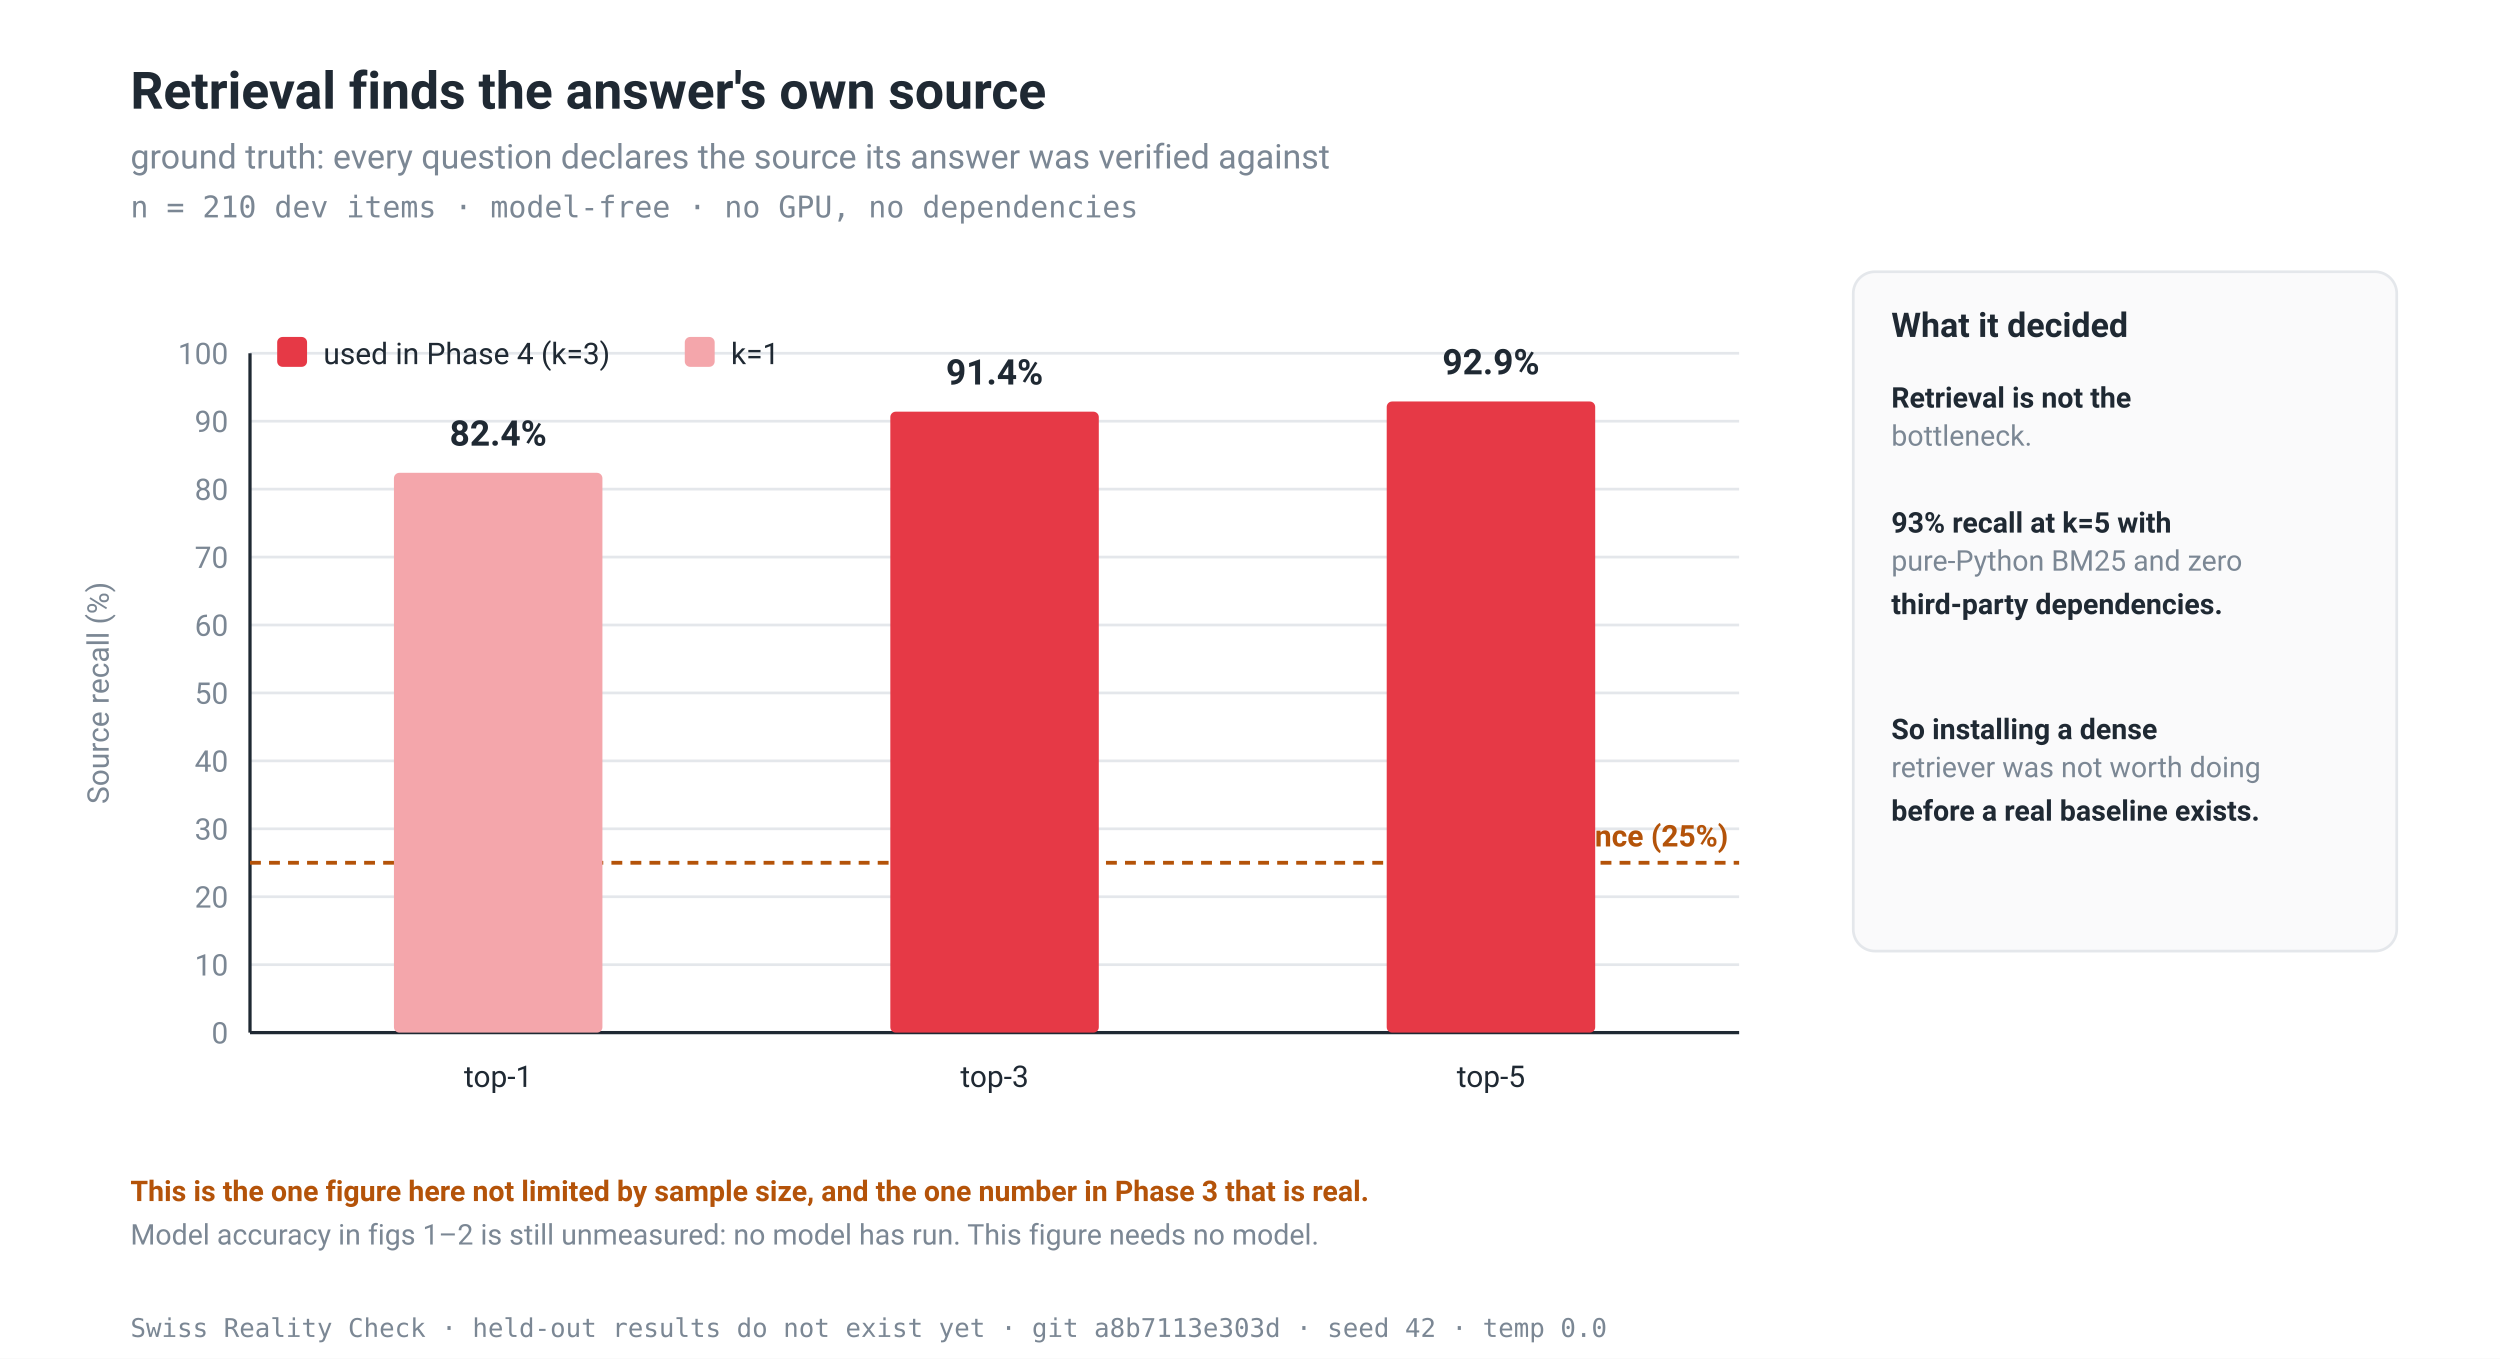
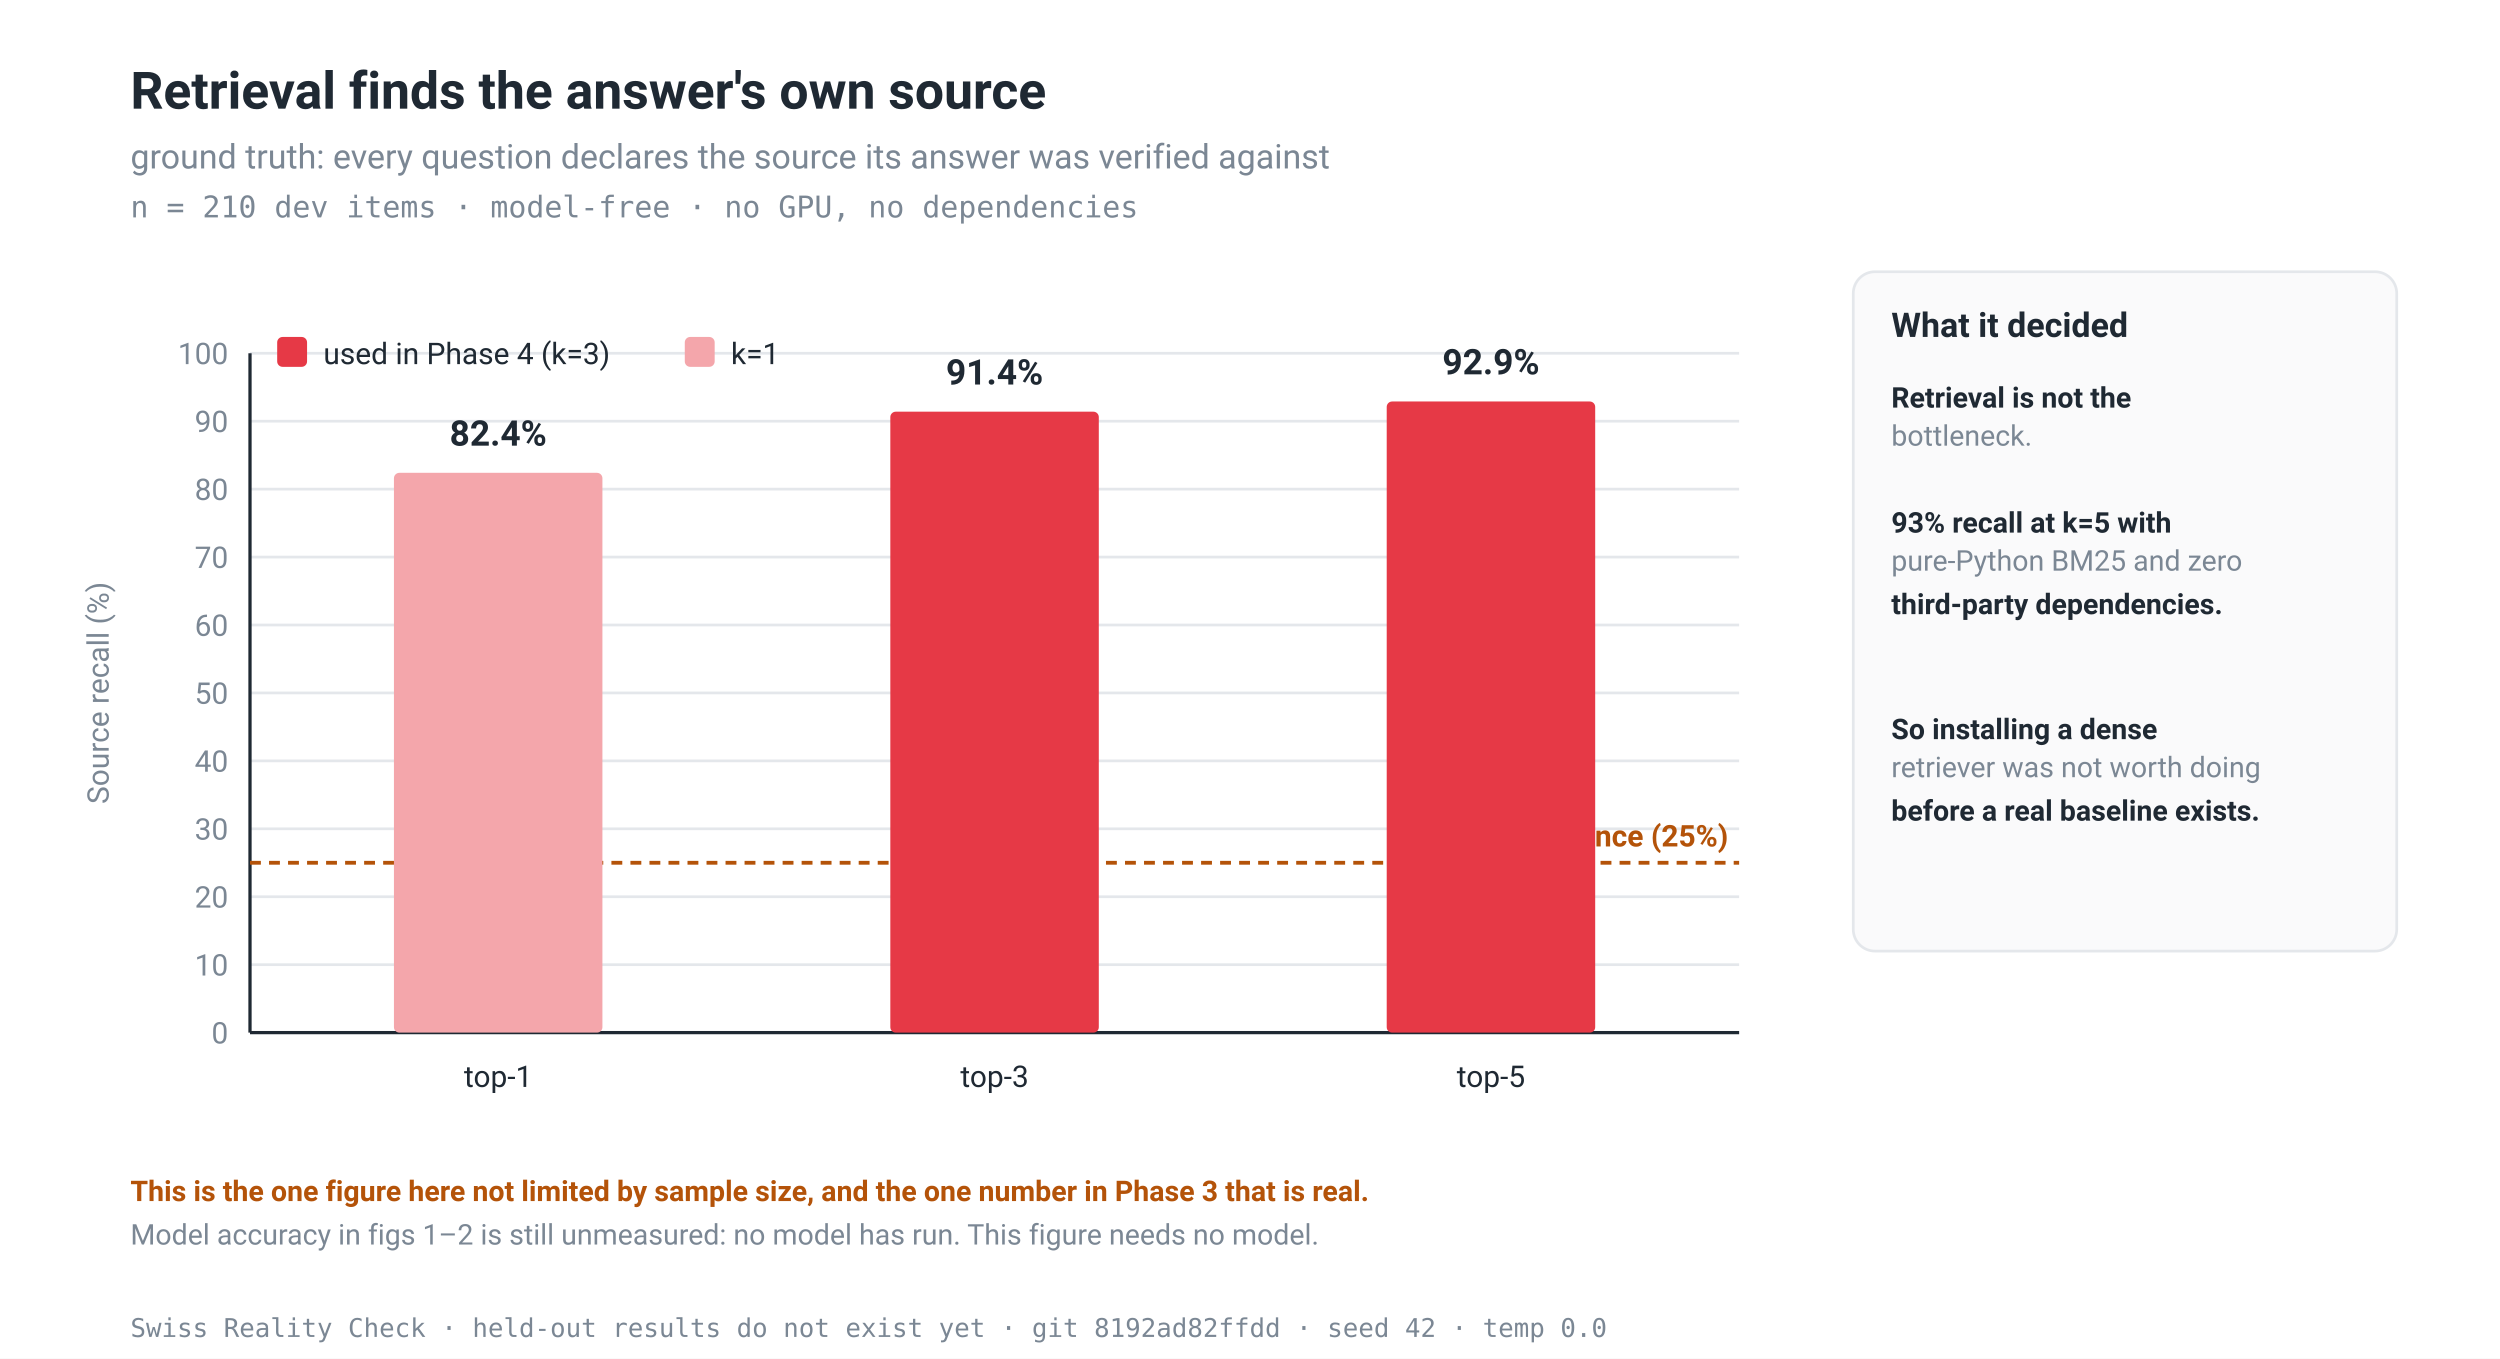
<svg xmlns="http://www.w3.org/2000/svg" width="920" height="500" viewBox="0 0 920 500" role="img" aria-labelledby="t" font-family="ui-sans-serif, -apple-system, 'Segoe UI', Roboto, 'Helvetica Neue', Arial, sans-serif">
  <rect width="920" height="500" fill="#FFFFFF" />
  <text x="48.00" y="40.00" font-family="ui-sans-serif, -apple-system, 'Segoe UI', Roboto, 'Helvetica Neue', Arial, sans-serif" font-size="19" fill="#1F2933" font-weight="bold" text-anchor="start" opacity="1.0" font-style="">Retrieval finds the answer's own source</text>
  <text x="48.00" y="62.00" font-family="ui-sans-serif, -apple-system, 'Segoe UI', Roboto, 'Helvetica Neue', Arial, sans-serif" font-size="12.5" fill="#7B8794" font-weight="normal" text-anchor="start" opacity="1.0" font-style="">ground truth: every question declares the source its answer was verified against</text>
  <text x="48.00" y="80.00" font-family="ui-monospace, SFMono-Regular, Menlo, Consolas, monospace" font-size="11" fill="#7B8794" font-weight="normal" text-anchor="start" opacity="1.0" font-style="">n = 210 dev items · model-free · no GPU, no dependencies</text>
  <line x1="92.00" y1="380.00" x2="640.00" y2="380.00" stroke="#E4E7EB" stroke-width="1" stroke-linecap="butt" />
  <text x="84.00" y="384.00" font-family="ui-sans-serif, -apple-system, 'Segoe UI', Roboto, 'Helvetica Neue', Arial, sans-serif" font-size="11" fill="#7B8794" font-weight="normal" text-anchor="end" opacity="1.0" font-style="">0</text>
  <line x1="92.00" y1="355.00" x2="640.00" y2="355.00" stroke="#E4E7EB" stroke-width="1" stroke-linecap="butt" />
  <text x="84.00" y="359.00" font-family="ui-sans-serif, -apple-system, 'Segoe UI', Roboto, 'Helvetica Neue', Arial, sans-serif" font-size="11" fill="#7B8794" font-weight="normal" text-anchor="end" opacity="1.0" font-style="">10</text>
  <line x1="92.00" y1="330.00" x2="640.00" y2="330.00" stroke="#E4E7EB" stroke-width="1" stroke-linecap="butt" />
  <text x="84.00" y="334.00" font-family="ui-sans-serif, -apple-system, 'Segoe UI', Roboto, 'Helvetica Neue', Arial, sans-serif" font-size="11" fill="#7B8794" font-weight="normal" text-anchor="end" opacity="1.0" font-style="">20</text>
  <line x1="92.00" y1="305.00" x2="640.00" y2="305.00" stroke="#E4E7EB" stroke-width="1" stroke-linecap="butt" />
  <text x="84.00" y="309.00" font-family="ui-sans-serif, -apple-system, 'Segoe UI', Roboto, 'Helvetica Neue', Arial, sans-serif" font-size="11" fill="#7B8794" font-weight="normal" text-anchor="end" opacity="1.0" font-style="">30</text>
  <line x1="92.00" y1="280.00" x2="640.00" y2="280.00" stroke="#E4E7EB" stroke-width="1" stroke-linecap="butt" />
  <text x="84.00" y="284.00" font-family="ui-sans-serif, -apple-system, 'Segoe UI', Roboto, 'Helvetica Neue', Arial, sans-serif" font-size="11" fill="#7B8794" font-weight="normal" text-anchor="end" opacity="1.0" font-style="">40</text>
  <line x1="92.00" y1="255.00" x2="640.00" y2="255.00" stroke="#E4E7EB" stroke-width="1" stroke-linecap="butt" />
  <text x="84.00" y="259.00" font-family="ui-sans-serif, -apple-system, 'Segoe UI', Roboto, 'Helvetica Neue', Arial, sans-serif" font-size="11" fill="#7B8794" font-weight="normal" text-anchor="end" opacity="1.0" font-style="">50</text>
  <line x1="92.00" y1="230.00" x2="640.00" y2="230.00" stroke="#E4E7EB" stroke-width="1" stroke-linecap="butt" />
  <text x="84.00" y="234.00" font-family="ui-sans-serif, -apple-system, 'Segoe UI', Roboto, 'Helvetica Neue', Arial, sans-serif" font-size="11" fill="#7B8794" font-weight="normal" text-anchor="end" opacity="1.0" font-style="">60</text>
  <line x1="92.00" y1="205.00" x2="640.00" y2="205.00" stroke="#E4E7EB" stroke-width="1" stroke-linecap="butt" />
  <text x="84.00" y="209.00" font-family="ui-sans-serif, -apple-system, 'Segoe UI', Roboto, 'Helvetica Neue', Arial, sans-serif" font-size="11" fill="#7B8794" font-weight="normal" text-anchor="end" opacity="1.0" font-style="">70</text>
  <line x1="92.00" y1="180.00" x2="640.00" y2="180.00" stroke="#E4E7EB" stroke-width="1" stroke-linecap="butt" />
  <text x="84.00" y="184.00" font-family="ui-sans-serif, -apple-system, 'Segoe UI', Roboto, 'Helvetica Neue', Arial, sans-serif" font-size="11" fill="#7B8794" font-weight="normal" text-anchor="end" opacity="1.0" font-style="">80</text>
  <line x1="92.00" y1="155.00" x2="640.00" y2="155.00" stroke="#E4E7EB" stroke-width="1" stroke-linecap="butt" />
  <text x="84.00" y="159.00" font-family="ui-sans-serif, -apple-system, 'Segoe UI', Roboto, 'Helvetica Neue', Arial, sans-serif" font-size="11" fill="#7B8794" font-weight="normal" text-anchor="end" opacity="1.0" font-style="">90</text>
  <line x1="92.00" y1="130.00" x2="640.00" y2="130.00" stroke="#E4E7EB" stroke-width="1" stroke-linecap="butt" />
  <text x="84.00" y="134.00" font-family="ui-sans-serif, -apple-system, 'Segoe UI', Roboto, 'Helvetica Neue', Arial, sans-serif" font-size="11" fill="#7B8794" font-weight="normal" text-anchor="end" opacity="1.0" font-style="">100</text>
  <line x1="92.00" y1="130.00" x2="92.00" y2="380.00" stroke="#1F2933" stroke-width="1.2" stroke-linecap="butt" />
  <line x1="92.00" y1="380.00" x2="640.00" y2="380.00" stroke="#1F2933" stroke-width="1.2" stroke-linecap="butt" />
  <text x="40.00" y="255.00" font-family="ui-sans-serif, -apple-system, 'Segoe UI', Roboto, 'Helvetica Neue', Arial, sans-serif" font-size="11" fill="#7B8794" font-weight="normal" text-anchor="middle" transform="rotate(-90 40.00 255.00)">Source recall (%)</text>
  <line x1="92.00" y1="317.50" x2="640.00" y2="317.50" stroke="#B45309" stroke-width="1.4" stroke-linecap="butt" stroke-dasharray="4 3" />
  <text x="636.00" y="311.50" font-family="ui-sans-serif, -apple-system, 'Segoe UI', Roboto, 'Helvetica Neue', Arial, sans-serif" font-size="11" fill="#B45309" font-weight="bold" text-anchor="end" opacity="1.0" font-style="">chance (25%)</text>
  <rect x="144.97" y="174.00" width="76.72" height="206.00" rx="2" fill="#F4A6AB" stroke="none" stroke-width="1.4" opacity="1.0" />
  <text x="183.33" y="164.00" font-family="ui-sans-serif, -apple-system, 'Segoe UI', Roboto, 'Helvetica Neue', Arial, sans-serif" font-size="13" fill="#1F2933" font-weight="bold" text-anchor="middle" opacity="1.0" font-style="">82.4%</text>
  <rect x="327.64" y="151.50" width="76.72" height="228.50" rx="2" fill="#E63946" stroke="none" stroke-width="1.4" opacity="1.0" />
  <text x="366.00" y="141.50" font-family="ui-sans-serif, -apple-system, 'Segoe UI', Roboto, 'Helvetica Neue', Arial, sans-serif" font-size="13" fill="#1F2933" font-weight="bold" text-anchor="middle" opacity="1.0" font-style="">91.4%</text>
  <rect x="510.31" y="147.75" width="76.72" height="232.25" rx="2" fill="#E63946" stroke="none" stroke-width="1.4" opacity="1.0" />
  <text x="548.67" y="137.75" font-family="ui-sans-serif, -apple-system, 'Segoe UI', Roboto, 'Helvetica Neue', Arial, sans-serif" font-size="13" fill="#1F2933" font-weight="bold" text-anchor="middle" opacity="1.0" font-style="">92.9%</text>
  <text x="183.33" y="400.00" font-family="ui-sans-serif, -apple-system, 'Segoe UI', Roboto, 'Helvetica Neue', Arial, sans-serif" font-size="11" fill="#1F2933" font-weight="normal" text-anchor="middle" opacity="1.0" font-style="">top-1</text>
  <text x="366.00" y="400.00" font-family="ui-sans-serif, -apple-system, 'Segoe UI', Roboto, 'Helvetica Neue', Arial, sans-serif" font-size="11" fill="#1F2933" font-weight="normal" text-anchor="middle" opacity="1.0" font-style="">top-3</text>
  <text x="548.67" y="400.00" font-family="ui-sans-serif, -apple-system, 'Segoe UI', Roboto, 'Helvetica Neue', Arial, sans-serif" font-size="11" fill="#1F2933" font-weight="normal" text-anchor="middle" opacity="1.0" font-style="">top-5</text>
  <rect x="102.00" y="124.00" width="11.00" height="11.00" rx="2" fill="#E63946" stroke="none" stroke-width="1" opacity="1.0" />
  <text x="119.00" y="134.00" font-family="ui-sans-serif, -apple-system, 'Segoe UI', Roboto, 'Helvetica Neue', Arial, sans-serif" font-size="11" fill="#1F2933" font-weight="normal" text-anchor="start" opacity="1.0" font-style="">used in Phase 4 (k=3)</text>
  <rect x="252.00" y="124.00" width="11.00" height="11.00" rx="2" fill="#F4A6AB" stroke="none" stroke-width="1" opacity="1.0" />
  <text x="269.00" y="134.00" font-family="ui-sans-serif, -apple-system, 'Segoe UI', Roboto, 'Helvetica Neue', Arial, sans-serif" font-size="11" fill="#1F2933" font-weight="normal" text-anchor="start" opacity="1.0" font-style="">k=1</text>
  <rect x="682.00" y="100.00" width="200.00" height="250.00" rx="8" fill="#FAFAFB" stroke="#E4E7EB" stroke-width="1" opacity="1.0" />
  <text x="696.00" y="124.00" font-family="ui-sans-serif, -apple-system, 'Segoe UI', Roboto, 'Helvetica Neue', Arial, sans-serif" font-size="12.5" fill="#1F2933" font-weight="bold" text-anchor="start" opacity="1.0" font-style="">What it decided</text>
  <text x="696.00" y="150.00" font-family="ui-sans-serif, -apple-system, 'Segoe UI', Roboto, 'Helvetica Neue', Arial, sans-serif" font-size="10.5" fill="#1F2933" font-weight="bold" text-anchor="start" opacity="1.0" font-style="">Retrieval is not the</text>
  <text x="696.00" y="164.00" font-family="ui-sans-serif, -apple-system, 'Segoe UI', Roboto, 'Helvetica Neue', Arial, sans-serif" font-size="10.5" fill="#7B8794" font-weight="normal" text-anchor="start" opacity="1.0" font-style="">bottleneck.</text>
  <text x="696.00" y="196.00" font-family="ui-sans-serif, -apple-system, 'Segoe UI', Roboto, 'Helvetica Neue', Arial, sans-serif" font-size="10.5" fill="#1F2933" font-weight="bold" text-anchor="start" opacity="1.0" font-style="">93% recall at k=5 with</text>
  <text x="696.00" y="210.00" font-family="ui-sans-serif, -apple-system, 'Segoe UI', Roboto, 'Helvetica Neue', Arial, sans-serif" font-size="10.5" fill="#7B8794" font-weight="normal" text-anchor="start" opacity="1.0" font-style="">pure-Python BM25 and zero</text>
  <text x="696.00" y="226.00" font-family="ui-sans-serif, -apple-system, 'Segoe UI', Roboto, 'Helvetica Neue', Arial, sans-serif" font-size="10.5" fill="#1F2933" font-weight="bold" text-anchor="start" opacity="1.0" font-style="">third-party dependencies.</text>
  <text x="696.00" y="272.00" font-family="ui-sans-serif, -apple-system, 'Segoe UI', Roboto, 'Helvetica Neue', Arial, sans-serif" font-size="10.5" fill="#1F2933" font-weight="bold" text-anchor="start" opacity="1.0" font-style="">So installing a dense</text>
  <text x="696.00" y="286.00" font-family="ui-sans-serif, -apple-system, 'Segoe UI', Roboto, 'Helvetica Neue', Arial, sans-serif" font-size="10.5" fill="#7B8794" font-weight="normal" text-anchor="start" opacity="1.0" font-style="">retriever was not worth doing</text>
  <text x="696.00" y="302.00" font-family="ui-sans-serif, -apple-system, 'Segoe UI', Roboto, 'Helvetica Neue', Arial, sans-serif" font-size="10.5" fill="#1F2933" font-weight="bold" text-anchor="start" opacity="1.0" font-style="">before a real baseline exists.</text>
  <text x="48.00" y="442.00" font-family="ui-sans-serif, -apple-system, 'Segoe UI', Roboto, 'Helvetica Neue', Arial, sans-serif" font-size="10.5" fill="#B45309" font-weight="bold" text-anchor="start" opacity="1.0" font-style="">This is the one figure here not limited by sample size, and the one number in Phase 3 that is real.</text>
  <text x="48.00" y="458.00" font-family="ui-sans-serif, -apple-system, 'Segoe UI', Roboto, 'Helvetica Neue', Arial, sans-serif" font-size="10.5" fill="#7B8794" font-weight="normal" text-anchor="start" opacity="1.0" font-style="">Model accuracy in figs 1–2 is still unmeasured: no model has run. This figure needs no model.</text>
-   <text x="48.00" y="492.00" font-family="ui-monospace, SFMono-Regular, Menlo, Consolas, monospace" font-size="9.5" fill="#7B8794" font-weight="normal" text-anchor="start" opacity="1.0" font-style="">Swiss Reality Check · held-out results do not exist yet · git a8b7113e303d · seed 42 · temp 0.0</text>
+   <text x="48.00" y="492.00" font-family="ui-monospace, SFMono-Regular, Menlo, Consolas, monospace" font-size="9.5" fill="#7B8794" font-weight="normal" text-anchor="start" opacity="1.0" font-style="">Swiss Reality Check · held-out results do not exist yet · git 8192ad82ffdd · seed 42 · temp 0.0</text>
</svg>
